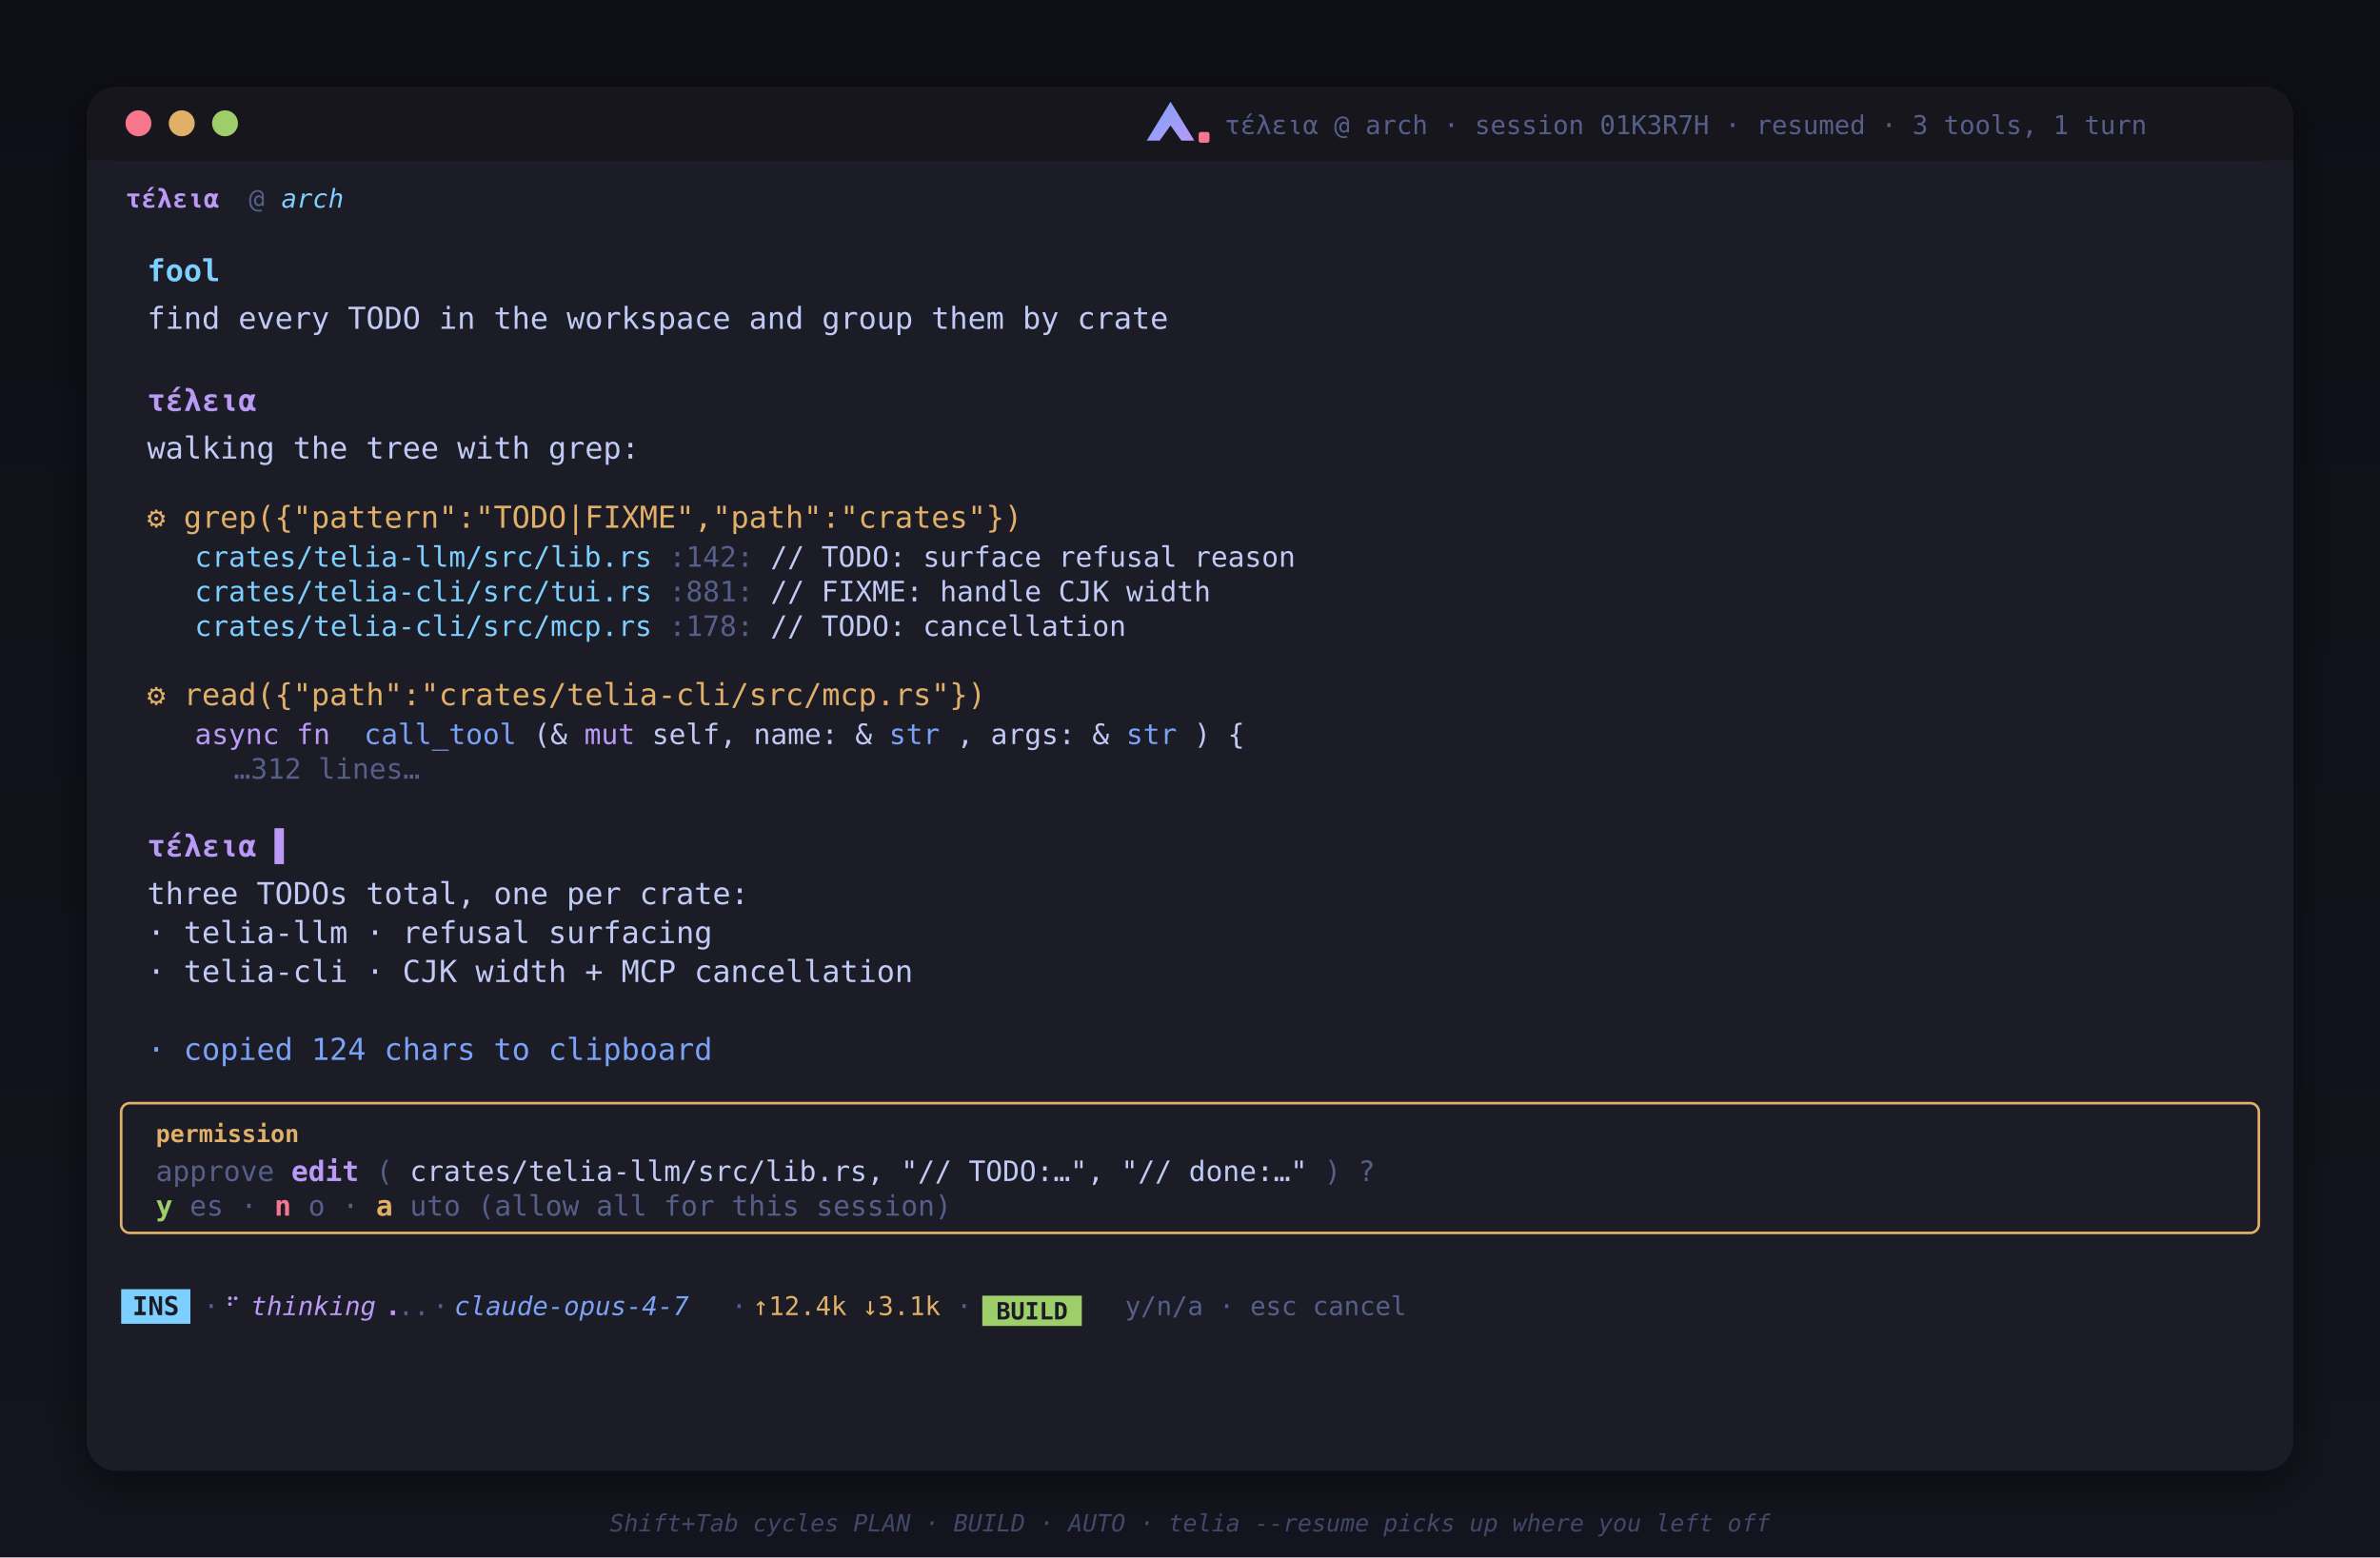
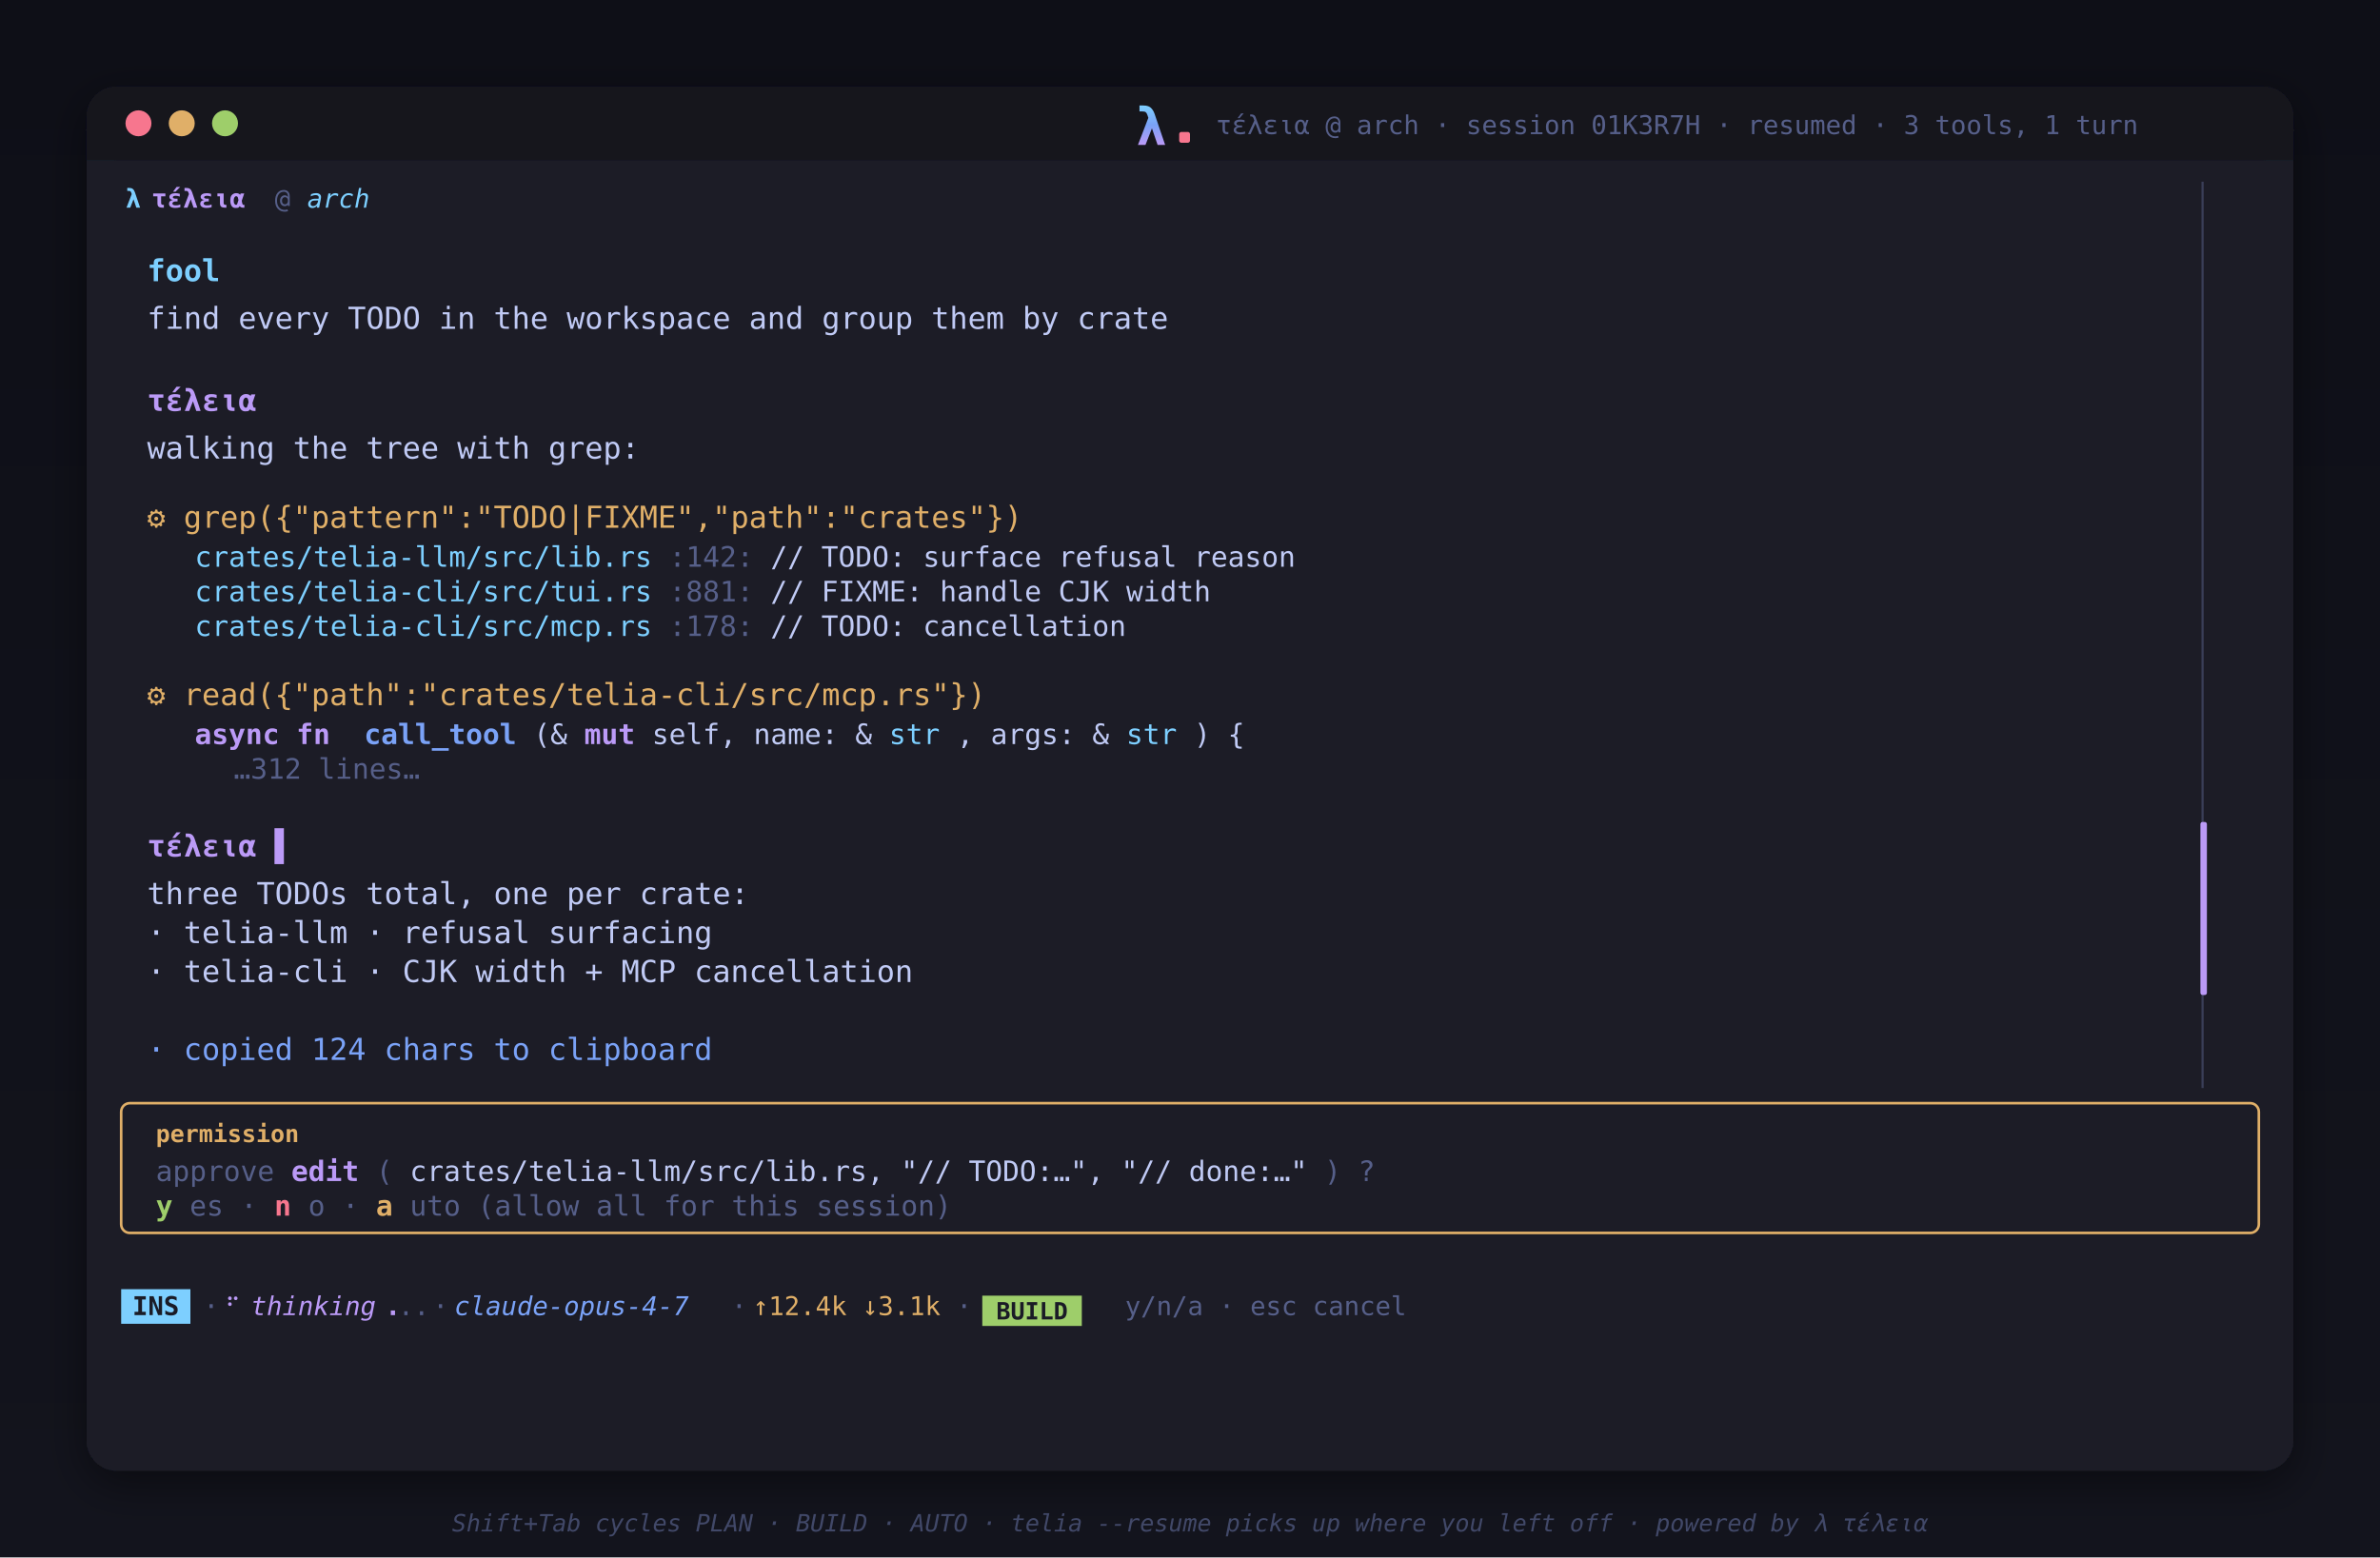
<svg xmlns="http://www.w3.org/2000/svg" viewBox="0 0 1100 720" role="img" aria-label="τέλεια TUI screenshot mockup">
  <defs>
    <filter id="shadow" x="-5%" y="-5%" width="110%" height="115%">
      <feDropShadow dx="0" dy="6" stdDeviation="10" flood-color="#000" flood-opacity="0.45" />
    </filter>
    <linearGradient id="bg" x1="0" y1="0" x2="0" y2="1">
      <stop offset="0" stop-color="#0e0f17" />
      <stop offset="1" stop-color="#13141d" />
    </linearGradient>
-     <linearGradient id="markGrad" x1="0" y1="0" x2="1" y2="1">
-       <stop offset="0" stop-color="#7aa2f7" />
+     <linearGradient id="markGrad" x1="0" y1="0" x2="0" y2="1">
+       <stop offset="0" stop-color="#7dcfff" />
+       <stop offset="0.5" stop-color="#7aa2f7" />
      <stop offset="1" stop-color="#bb9af7" />
    </linearGradient>
  </defs>
  <rect width="1100" height="720" fill="url(#bg)" />
  <g filter="url(#shadow)">
    <rect x="40" y="40" width="1020" height="640" rx="14" fill="#1a1b26" />
    <rect x="40" y="40" width="1020" height="34" rx="14" fill="#16161e" />
    <rect x="40" y="56" width="1020" height="18" fill="#16161e" />
    <circle cx="64" cy="57" r="6" fill="#f7768e" />
    <circle cx="84" cy="57" r="6" fill="#e0af68" />
    <circle cx="104" cy="57" r="6" fill="#9ece6a" />
-     <g transform="translate(530 47)">
-       <path d="M 11 0 L 0 18 L 6 18 L 11 11 L 16 18 L 22 18 Z" fill="url(#markGrad)" />
-       <rect x="24" y="14" width="5" height="5" rx="1" fill="#f7768e">
+     <g transform="translate(525 47)">
+       <text x="0" y="20" font-family="Iosevka, 'JetBrains Mono', monospace" font-size="24" font-weight="700" fill="url(#markGrad)">λ</text>
+       <rect x="20" y="14" width="5" height="5" rx="1" fill="#f7768e">
        <animate attributeName="opacity" values="1;1;0.2;0.2;1" keyTimes="0;0.5;0.5;1;1" dur="1.06s" repeatCount="indefinite" />
      </rect>
    </g>
-     <text x="566" y="62" font-family="Iosevka, 'JetBrains Mono', monospace" font-size="12" fill="#565f89">τέλεια @ arch · session 01K3R7H · resumed · 3 tools, 1 turn</text>
+     <text x="562" y="62" font-family="Iosevka, 'JetBrains Mono', monospace" font-size="12" fill="#565f89">τέλεια @ arch · session 01K3R7H · resumed · 3 tools, 1 turn</text>
  </g>
  <g font-family="Iosevka, 'JetBrains Mono', monospace" font-size="12">
-     <text x="58" y="96" fill="#bb9af7" font-weight="700">τέλεια</text>
-     <text x="115" y="96" fill="#565f89">@</text>
-     <text x="130" y="96" fill="#7dcfff" font-style="italic">arch</text>
+     <text x="58" y="96" fill="#7dcfff" font-weight="700">λ</text>
+     <text x="70" y="96" fill="#bb9af7" font-weight="700">τέλεια</text>
+     <text x="127" y="96" fill="#565f89">@</text>
+     <text x="142" y="96" fill="#7dcfff" font-style="italic">arch</text>
  </g>
  <g font-family="Iosevka, 'JetBrains Mono', 'IBM Plex Mono', monospace" font-size="14">
    <text x="68" y="130" fill="#7dcfff" font-weight="700">fool</text>
    <text x="68" y="152" fill="#c0caf5">find every TODO in the workspace and group them by crate</text>
    <text x="68" y="190" fill="#bb9af7" font-weight="700">τέλεια</text>
    <text x="68" y="212" fill="#c0caf5">walking the tree with grep:</text>
    <text x="68" y="244" fill="#e0af68">⚙ grep({"pattern":"TODO|FIXME","path":"crates"})</text>
    <text x="90" y="262" font-size="13">
      <tspan fill="#7dcfff">crates/telia-llm/src/lib.rs</tspan>
      <tspan fill="#565f89">:142:</tspan>
      <tspan fill="#c0caf5">// TODO: surface refusal reason</tspan>
    </text>
    <text x="90" y="278" font-size="13">
      <tspan fill="#7dcfff">crates/telia-cli/src/tui.rs</tspan>
      <tspan fill="#565f89">:881:</tspan>
      <tspan fill="#c0caf5">// FIXME: handle CJK width</tspan>
    </text>
    <text x="90" y="294" font-size="13">
      <tspan fill="#7dcfff">crates/telia-cli/src/mcp.rs</tspan>
      <tspan fill="#565f89">:178:</tspan>
      <tspan fill="#c0caf5">// TODO: cancellation</tspan>
    </text>
    <text x="68" y="326" fill="#e0af68">⚙ read({"path":"crates/telia-cli/src/mcp.rs"})</text>
    <text x="90" y="344" font-size="13">
-       <tspan fill="#bb9af7">async fn</tspan>
+       <tspan fill="#bb9af7" font-weight="700">async fn</tspan>
      <tspan fill="#c0caf5"> </tspan>
-       <tspan fill="#7aa2f7">call_tool</tspan>
+       <tspan fill="#7aa2f7" font-weight="700">call_tool</tspan>
      <tspan fill="#c0caf5">(&amp;</tspan>
-       <tspan fill="#bb9af7">mut</tspan>
+       <tspan fill="#bb9af7" font-weight="700">mut</tspan>
      <tspan fill="#c0caf5"> self, name: &amp;</tspan>
-       <tspan fill="#7aa2f7">str</tspan>
+       <tspan fill="#7dcfff">str</tspan>
      <tspan fill="#c0caf5">, args: &amp;</tspan>
-       <tspan fill="#7aa2f7">str</tspan>
+       <tspan fill="#7dcfff">str</tspan>
      <tspan fill="#c0caf5">) {</tspan>
    </text>
    <text x="108" y="360" font-size="13" fill="#565f89">…312 lines…</text>
    <text x="68" y="396" fill="#bb9af7" font-weight="700">τέλεια ▌</text>
    <text x="68" y="418" fill="#c0caf5">three TODOs total, one per crate:</text>
    <text x="68" y="436" fill="#c0caf5">  · telia-llm  · refusal surfacing</text>
    <text x="68" y="454" fill="#c0caf5">  · telia-cli  · CJK width + MCP cancellation</text>
    <text x="68" y="490" fill="#7aa2f7">· copied 124 chars to clipboard</text>
+   </g>
+   <g>
+     <line x1="1018" y1="84" x2="1018" y2="503" stroke="#565f89" stroke-width="1" opacity="0.5" />
+     <rect x="1017" y="380" width="3" height="80" fill="#bb9af7" rx="1" />
  </g>
  <g>
    <rect x="56" y="510" width="988" height="60" rx="4" fill="none" stroke="#e0af68" stroke-width="1.2" />
    <text x="72" y="528" font-family="Iosevka, monospace" font-size="11" fill="#e0af68" font-weight="700">permission</text>
    <text x="72" y="546" font-family="Iosevka, monospace" font-size="13">
      <tspan fill="#565f89">approve </tspan>
      <tspan fill="#bb9af7" font-weight="700">edit</tspan>
      <tspan fill="#565f89">(</tspan>
      <tspan fill="#c0caf5">crates/telia-llm/src/lib.rs, "// TODO:…", "// done:…"</tspan>
      <tspan fill="#565f89">) ?</tspan>
    </text>
    <text x="72" y="562" font-family="Iosevka, monospace" font-size="13">
      <tspan fill="#9ece6a" font-weight="700">y</tspan>
      <tspan fill="#565f89">es · </tspan>
      <tspan fill="#f7768e" font-weight="700">n</tspan>
      <tspan fill="#565f89">o · </tspan>
      <tspan fill="#e0af68" font-weight="700">a</tspan>
      <tspan fill="#565f89">uto (allow all for this session)</tspan>
    </text>
  </g>
  <g font-family="Iosevka, monospace" font-size="12">
    <rect x="56" y="596" width="32" height="16" fill="#7dcfff" />
    <text x="72" y="608" text-anchor="middle" font-weight="700" fill="#1a1b26">INS</text>
    <text x="94" y="608" fill="#565f89">·</text>
    <text x="104" y="608" fill="#bb9af7">⠋</text>
    <text x="116" y="608" fill="#bb9af7" font-style="italic">thinking</text>
    <text x="178" y="608" fill="#bb9af7" font-weight="700">.</text>
    <text x="184" y="608" fill="#565f89">..</text>
    <text x="200" y="608" fill="#565f89">·</text>
    <text x="210" y="608" fill="#7aa2f7" font-style="italic">claude-opus-4-7</text>
    <text x="338" y="608" fill="#565f89">·</text>
    <text x="348" y="608" fill="#e0af68">↑12.4k ↓3.1k</text>
    <text x="442" y="608" fill="#565f89">·</text>
    <rect x="454" y="599" width="46" height="14" fill="#9ece6a" />
    <text x="477" y="610" text-anchor="middle" font-weight="700" font-size="11" fill="#1a1b26">BUILD</text>
    <text x="520" y="608" fill="#565f89">y/n/a · esc cancel</text>
  </g>
  <text x="550" y="708" text-anchor="middle" font-family="Iosevka, monospace" font-size="11" fill="#414868" font-style="italic">
-     Shift+Tab cycles PLAN · BUILD · AUTO · telia --resume picks up where you left off
+     Shift+Tab cycles PLAN · BUILD · AUTO · telia --resume picks up where you left off · powered by λ τέλεια
  </text>
</svg>
